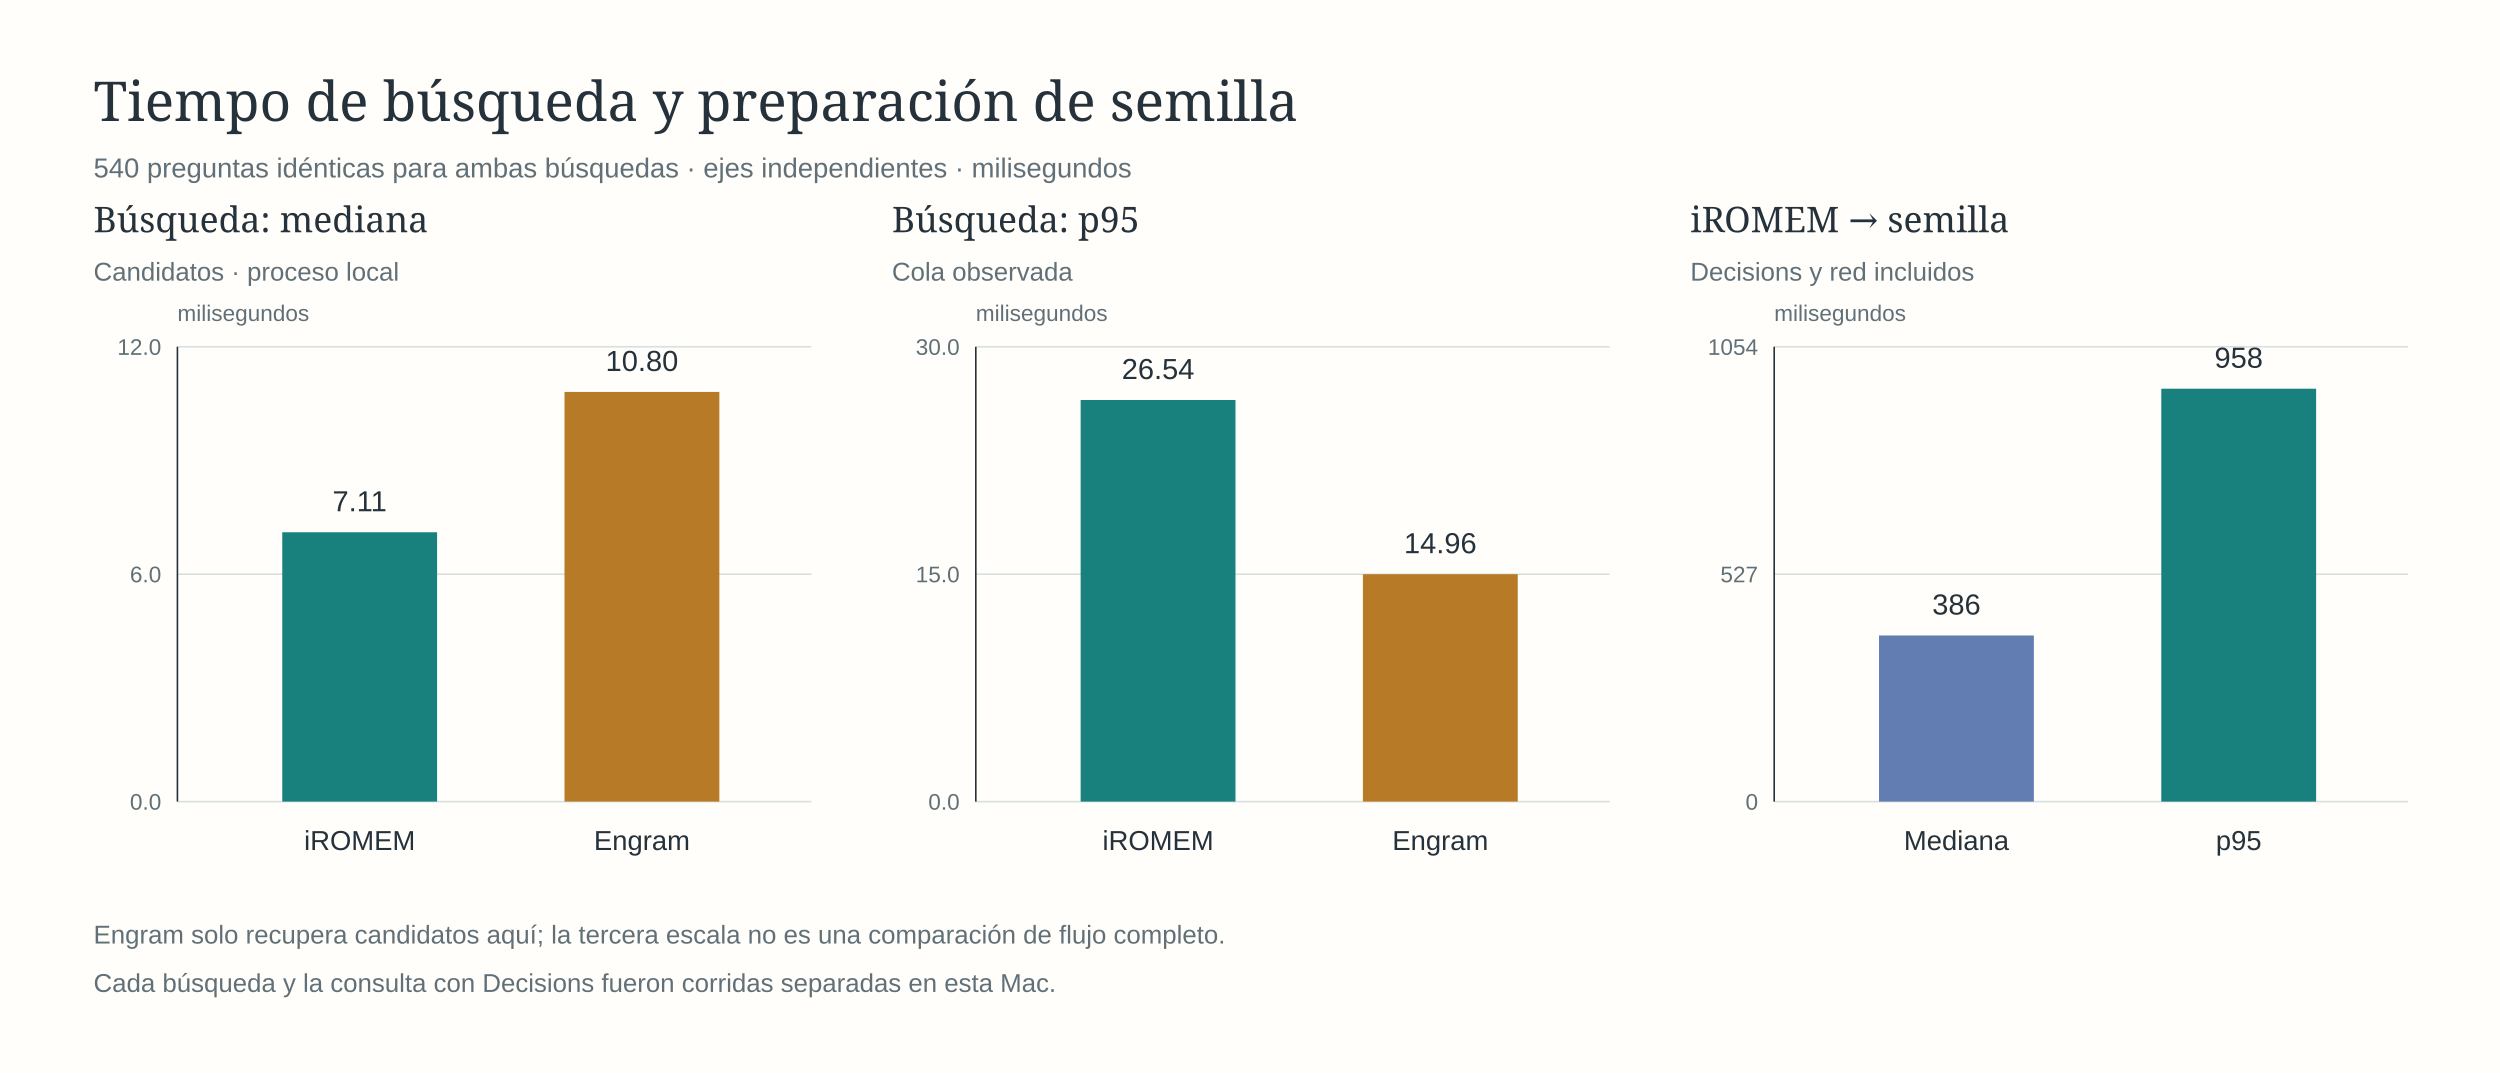
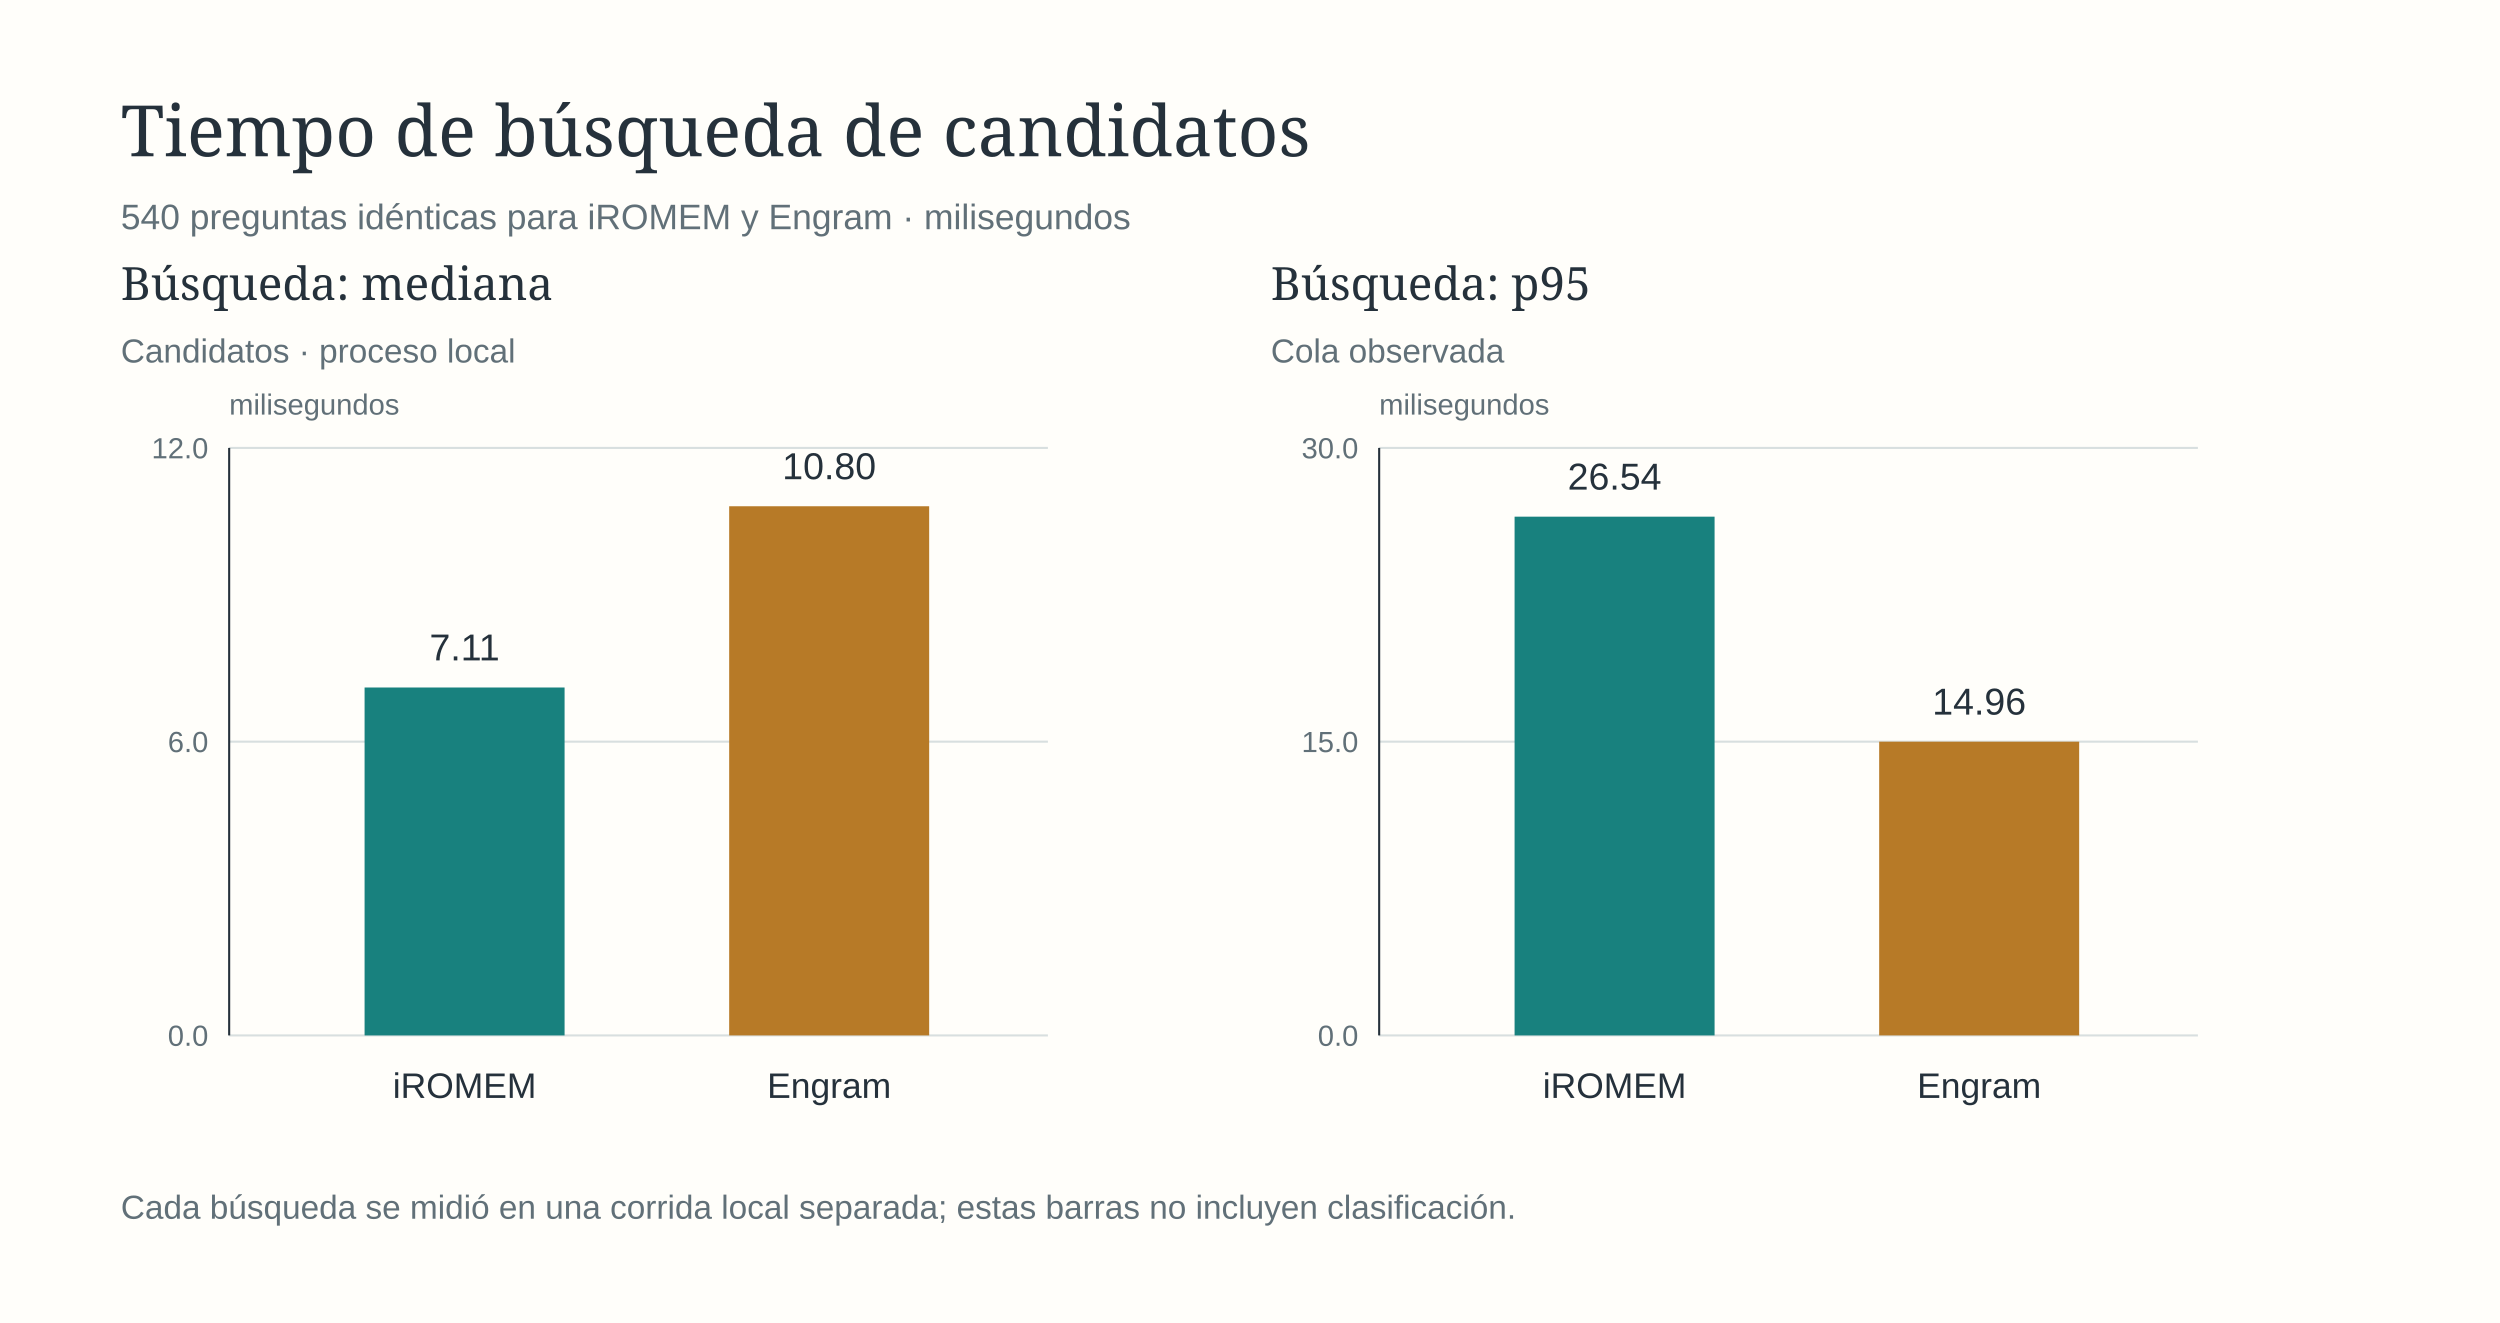
- <svg xmlns="http://www.w3.org/2000/svg" width="1550" height="665" viewBox="0 0 1550 665" role="img" aria-label="Tiempo de búsqueda y preparación de semilla">
+ <svg xmlns="http://www.w3.org/2000/svg" width="1200" height="635" viewBox="0 0 1200 635" role="img" aria-label="Tiempo de búsqueda de candidatos">
  <rect width="100%" height="100%" fill="#fffefa" />
-   <text x="58" y="75" fill="#25313b" text-anchor="start" font-family="Georgia,serif" font-size="34">Tiempo de búsqueda y preparación de semilla</text>
-   <text x="58" y="110" fill="#617078" text-anchor="start" font-family="Arial,sans-serif" font-size="17">540 preguntas idénticas para ambas búsquedas · ejes independientes · milisegundos</text>
+   <text x="58" y="75" fill="#25313b" text-anchor="start" font-family="Georgia,serif" font-size="34">Tiempo de búsqueda de candidatos</text>
+   <text x="58" y="110" fill="#617078" text-anchor="start" font-family="Arial,sans-serif" font-size="17">540 preguntas idénticas para iROMEM y Engram · milisegundos</text>
  <text x="58" y="144" fill="#25313b" text-anchor="start" font-family="Georgia,serif" font-size="22">Búsqueda: mediana</text>
  <text x="58" y="174" fill="#617078" text-anchor="start" font-family="Arial,sans-serif" font-size="16">Candidatos · proceso local</text>
  <text x="110" y="199" fill="#617078" text-anchor="start" font-family="Arial,sans-serif" font-size="14">milisegundos</text>
  <line x1="110" y1="497" x2="503" y2="497" stroke="#d8dfdf" stroke-width="1" />
  <text x="100" y="502" fill="#617078" text-anchor="end" font-family="Arial,sans-serif" font-size="14">0.0</text>
  <line x1="110" y1="356" x2="503" y2="356" stroke="#d8dfdf" stroke-width="1" />
  <text x="100" y="361" fill="#617078" text-anchor="end" font-family="Arial,sans-serif" font-size="14">6.0</text>
  <line x1="110" y1="215" x2="503" y2="215" stroke="#d8dfdf" stroke-width="1" />
  <text x="100" y="220" fill="#617078" text-anchor="end" font-family="Arial,sans-serif" font-size="14">12.0</text>
  <line x1="110" y1="215" x2="110" y2="497" stroke="#25313b" stroke-width="1" />
  <rect x="175" y="330" width="96" height="167" fill="#18817e" />
  <text x="223" y="317" fill="#25313b" text-anchor="middle" font-family="Arial,sans-serif" font-size="18">7.11</text>
  <text x="223" y="527" fill="#25313b" text-anchor="middle" font-family="Arial,sans-serif" font-size="17">iROMEM</text>
  <rect x="350" y="243" width="96" height="254" fill="#b77a27" />
  <text x="398" y="230" fill="#25313b" text-anchor="middle" font-family="Arial,sans-serif" font-size="18">10.80</text>
  <text x="398" y="527" fill="#25313b" text-anchor="middle" font-family="Arial,sans-serif" font-size="17">Engram</text>
-   <text x="553" y="144" fill="#25313b" text-anchor="start" font-family="Georgia,serif" font-size="22">Búsqueda: p95</text>
-   <text x="553" y="174" fill="#617078" text-anchor="start" font-family="Arial,sans-serif" font-size="16">Cola observada</text>
-   <text x="605" y="199" fill="#617078" text-anchor="start" font-family="Arial,sans-serif" font-size="14">milisegundos</text>
-   <line x1="605" y1="497" x2="998" y2="497" stroke="#d8dfdf" stroke-width="1" />
-   <text x="595" y="502" fill="#617078" text-anchor="end" font-family="Arial,sans-serif" font-size="14">0.0</text>
-   <line x1="605" y1="356" x2="998" y2="356" stroke="#d8dfdf" stroke-width="1" />
-   <text x="595" y="361" fill="#617078" text-anchor="end" font-family="Arial,sans-serif" font-size="14">15.0</text>
-   <line x1="605" y1="215" x2="998" y2="215" stroke="#d8dfdf" stroke-width="1" />
-   <text x="595" y="220" fill="#617078" text-anchor="end" font-family="Arial,sans-serif" font-size="14">30.0</text>
-   <line x1="605" y1="215" x2="605" y2="497" stroke="#25313b" stroke-width="1" />
-   <rect x="670" y="248" width="96" height="249" fill="#18817e" />
-   <text x="718" y="235" fill="#25313b" text-anchor="middle" font-family="Arial,sans-serif" font-size="18">26.54</text>
-   <text x="718" y="527" fill="#25313b" text-anchor="middle" font-family="Arial,sans-serif" font-size="17">iROMEM</text>
-   <rect x="845" y="356" width="96" height="141" fill="#b77a27" />
-   <text x="893" y="343" fill="#25313b" text-anchor="middle" font-family="Arial,sans-serif" font-size="18">14.96</text>
-   <text x="893" y="527" fill="#25313b" text-anchor="middle" font-family="Arial,sans-serif" font-size="17">Engram</text>
-   <text x="1048" y="144" fill="#25313b" text-anchor="start" font-family="Georgia,serif" font-size="22">iROMEM → semilla</text>
-   <text x="1048" y="174" fill="#617078" text-anchor="start" font-family="Arial,sans-serif" font-size="16">Decisions y red incluidos</text>
-   <text x="1100" y="199" fill="#617078" text-anchor="start" font-family="Arial,sans-serif" font-size="14">milisegundos</text>
-   <line x1="1100" y1="497" x2="1493" y2="497" stroke="#d8dfdf" stroke-width="1" />
-   <text x="1090" y="502" fill="#617078" text-anchor="end" font-family="Arial,sans-serif" font-size="14">0</text>
-   <line x1="1100" y1="356" x2="1493" y2="356" stroke="#d8dfdf" stroke-width="1" />
-   <text x="1090" y="361" fill="#617078" text-anchor="end" font-family="Arial,sans-serif" font-size="14">527</text>
-   <line x1="1100" y1="215" x2="1493" y2="215" stroke="#d8dfdf" stroke-width="1" />
-   <text x="1090" y="220" fill="#617078" text-anchor="end" font-family="Arial,sans-serif" font-size="14">1054</text>
-   <line x1="1100" y1="215" x2="1100" y2="497" stroke="#25313b" stroke-width="1" />
-   <rect x="1165" y="394" width="96" height="103" fill="#617db1" />
-   <text x="1213" y="381" fill="#25313b" text-anchor="middle" font-family="Arial,sans-serif" font-size="18">386</text>
-   <text x="1213" y="527" fill="#25313b" text-anchor="middle" font-family="Arial,sans-serif" font-size="17">Mediana</text>
-   <rect x="1340" y="241" width="96" height="256" fill="#18817e" />
-   <text x="1388" y="228" fill="#25313b" text-anchor="middle" font-family="Arial,sans-serif" font-size="18">958</text>
-   <text x="1388" y="527" fill="#25313b" text-anchor="middle" font-family="Arial,sans-serif" font-size="17">p95</text>
-   <text x="58" y="585" fill="#617078" text-anchor="start" font-family="Arial,sans-serif" font-size="16">Engram solo recupera candidatos aquí; la tercera escala no es una comparación de flujo completo.</text>
-   <text x="58" y="615" fill="#617078" text-anchor="start" font-family="Arial,sans-serif" font-size="16">Cada búsqueda y la consulta con Decisions fueron corridas separadas en esta Mac.</text>
+   <text x="610" y="144" fill="#25313b" text-anchor="start" font-family="Georgia,serif" font-size="22">Búsqueda: p95</text>
+   <text x="610" y="174" fill="#617078" text-anchor="start" font-family="Arial,sans-serif" font-size="16">Cola observada</text>
+   <text x="662" y="199" fill="#617078" text-anchor="start" font-family="Arial,sans-serif" font-size="14">milisegundos</text>
+   <line x1="662" y1="497" x2="1055" y2="497" stroke="#d8dfdf" stroke-width="1" />
+   <text x="652" y="502" fill="#617078" text-anchor="end" font-family="Arial,sans-serif" font-size="14">0.0</text>
+   <line x1="662" y1="356" x2="1055" y2="356" stroke="#d8dfdf" stroke-width="1" />
+   <text x="652" y="361" fill="#617078" text-anchor="end" font-family="Arial,sans-serif" font-size="14">15.0</text>
+   <line x1="662" y1="215" x2="1055" y2="215" stroke="#d8dfdf" stroke-width="1" />
+   <text x="652" y="220" fill="#617078" text-anchor="end" font-family="Arial,sans-serif" font-size="14">30.0</text>
+   <line x1="662" y1="215" x2="662" y2="497" stroke="#25313b" stroke-width="1" />
+   <rect x="727" y="248" width="96" height="249" fill="#18817e" />
+   <text x="775" y="235" fill="#25313b" text-anchor="middle" font-family="Arial,sans-serif" font-size="18">26.54</text>
+   <text x="775" y="527" fill="#25313b" text-anchor="middle" font-family="Arial,sans-serif" font-size="17">iROMEM</text>
+   <rect x="902" y="356" width="96" height="141" fill="#b77a27" />
+   <text x="950" y="343" fill="#25313b" text-anchor="middle" font-family="Arial,sans-serif" font-size="18">14.96</text>
+   <text x="950" y="527" fill="#25313b" text-anchor="middle" font-family="Arial,sans-serif" font-size="17">Engram</text>
+   <text x="58" y="585" fill="#617078" text-anchor="start" font-family="Arial,sans-serif" font-size="16">Cada búsqueda se midió en una corrida local separada; estas barras no incluyen clasificación.</text>
</svg>
